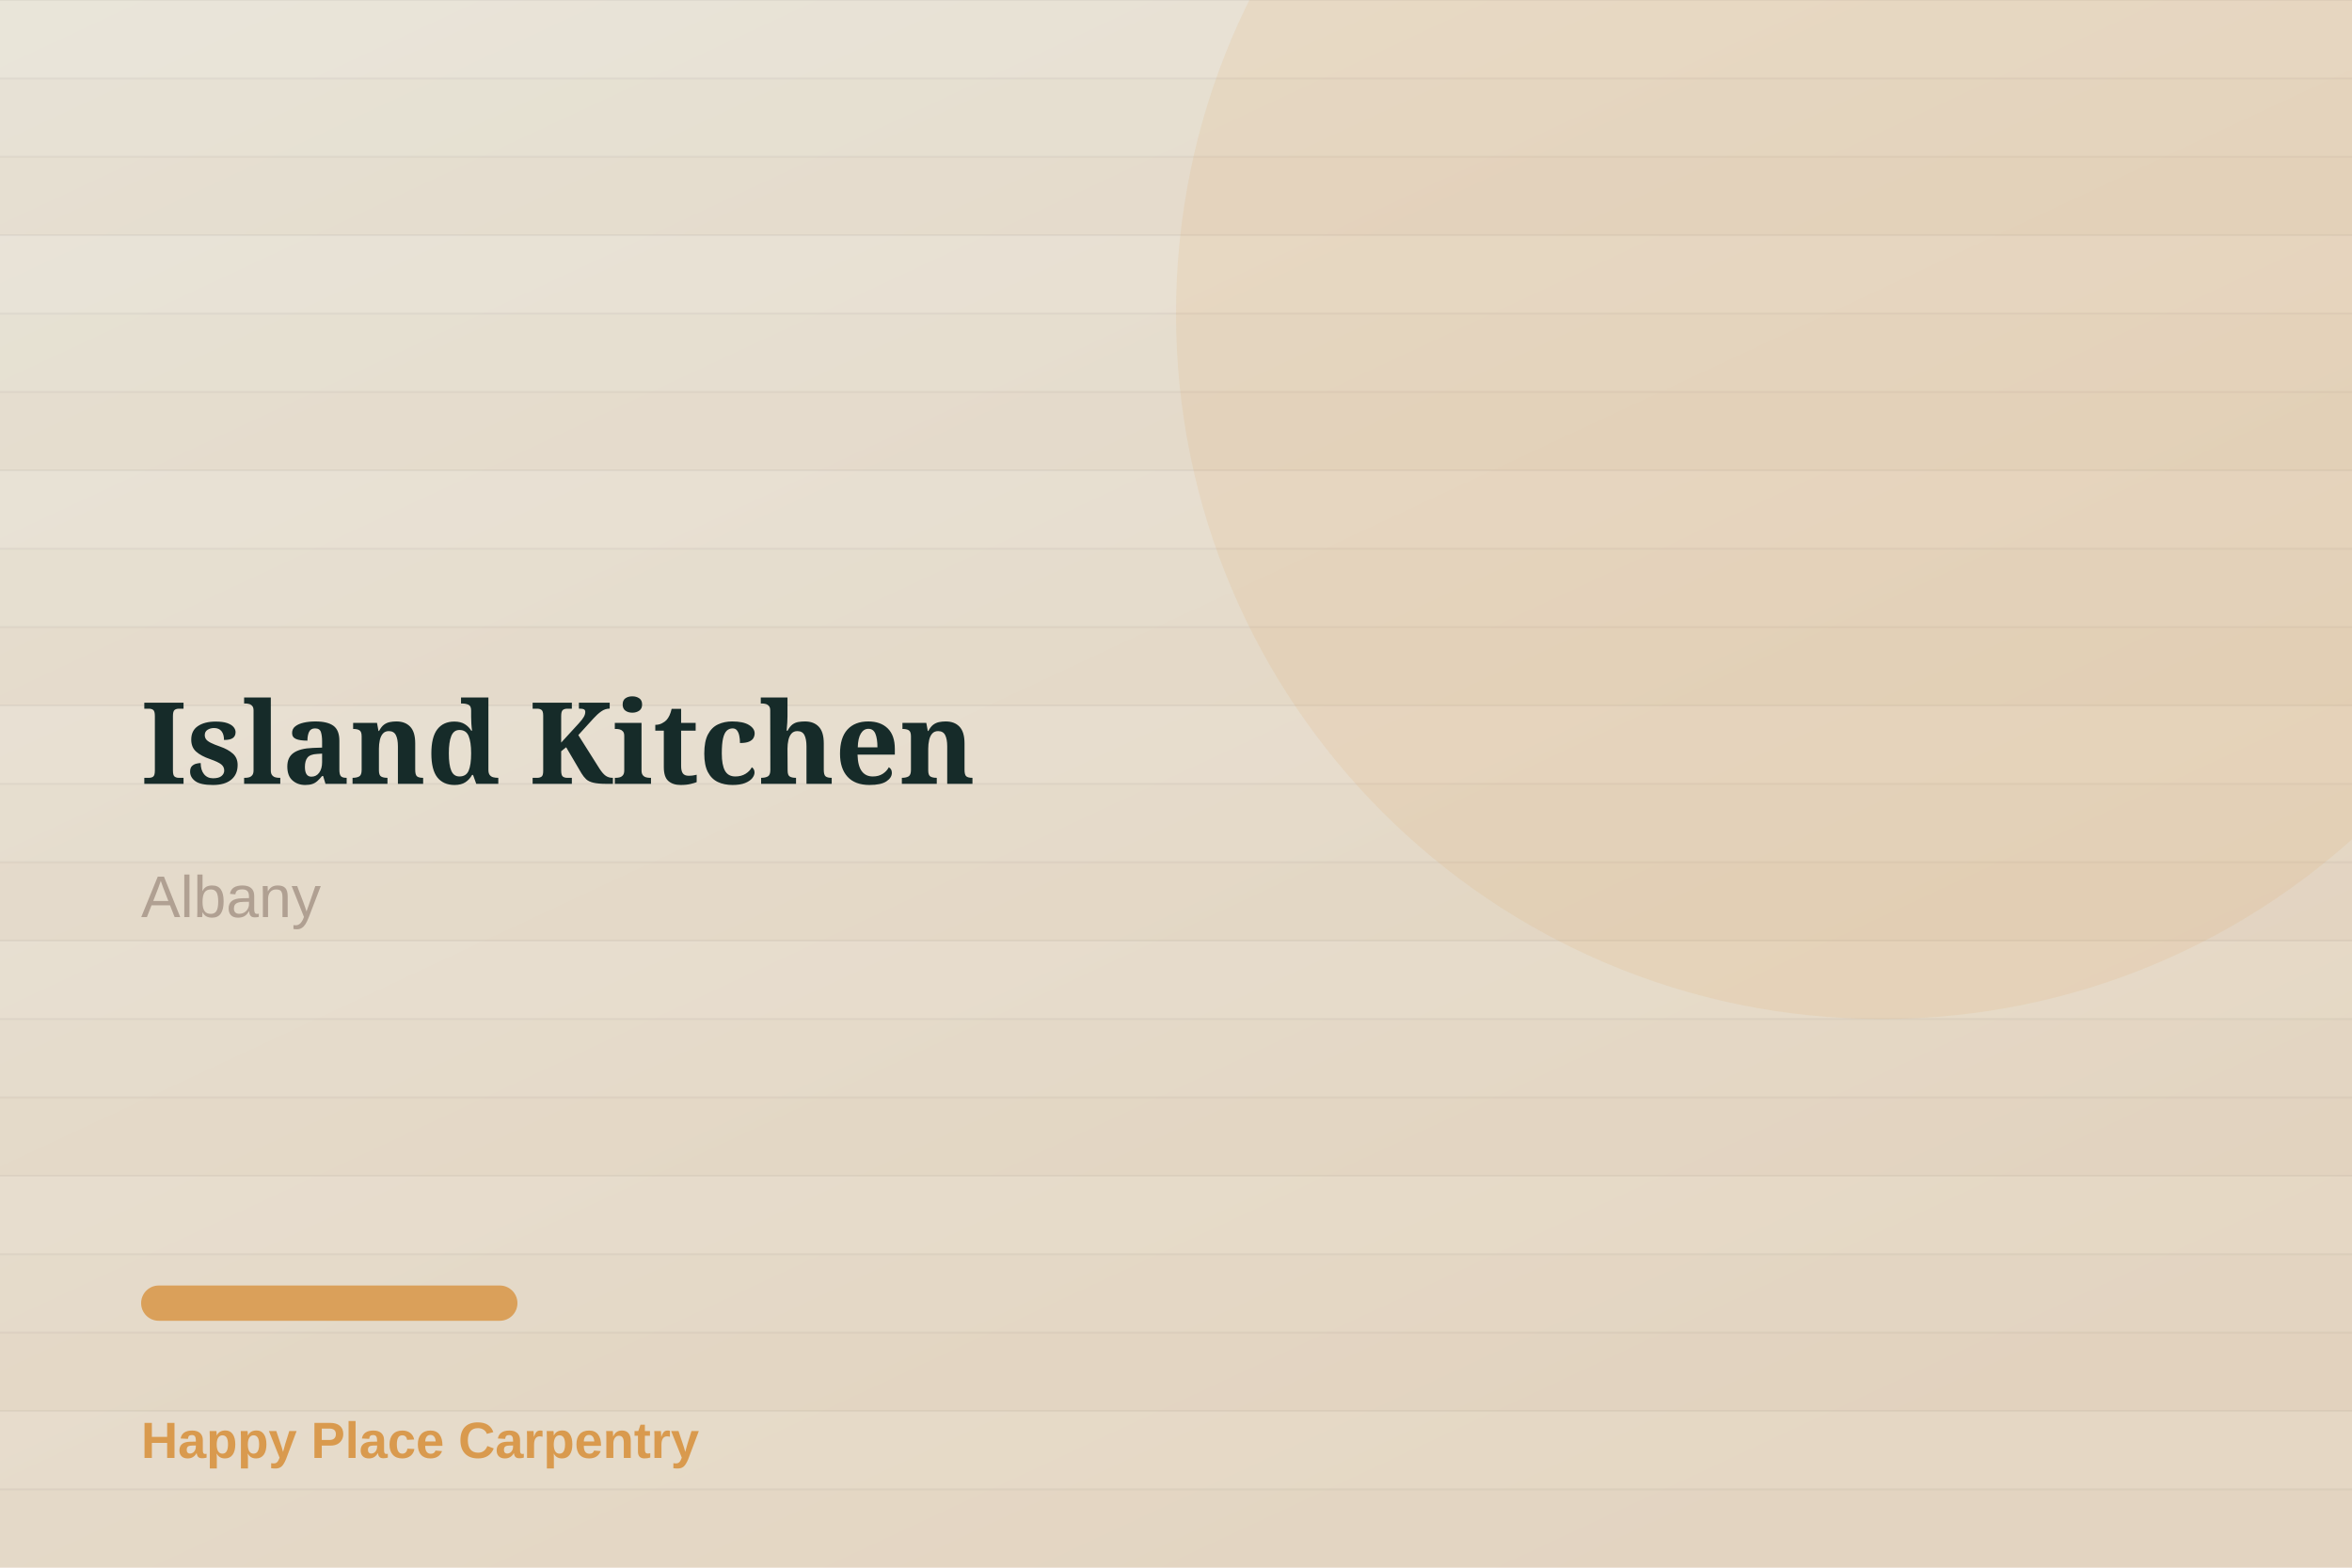
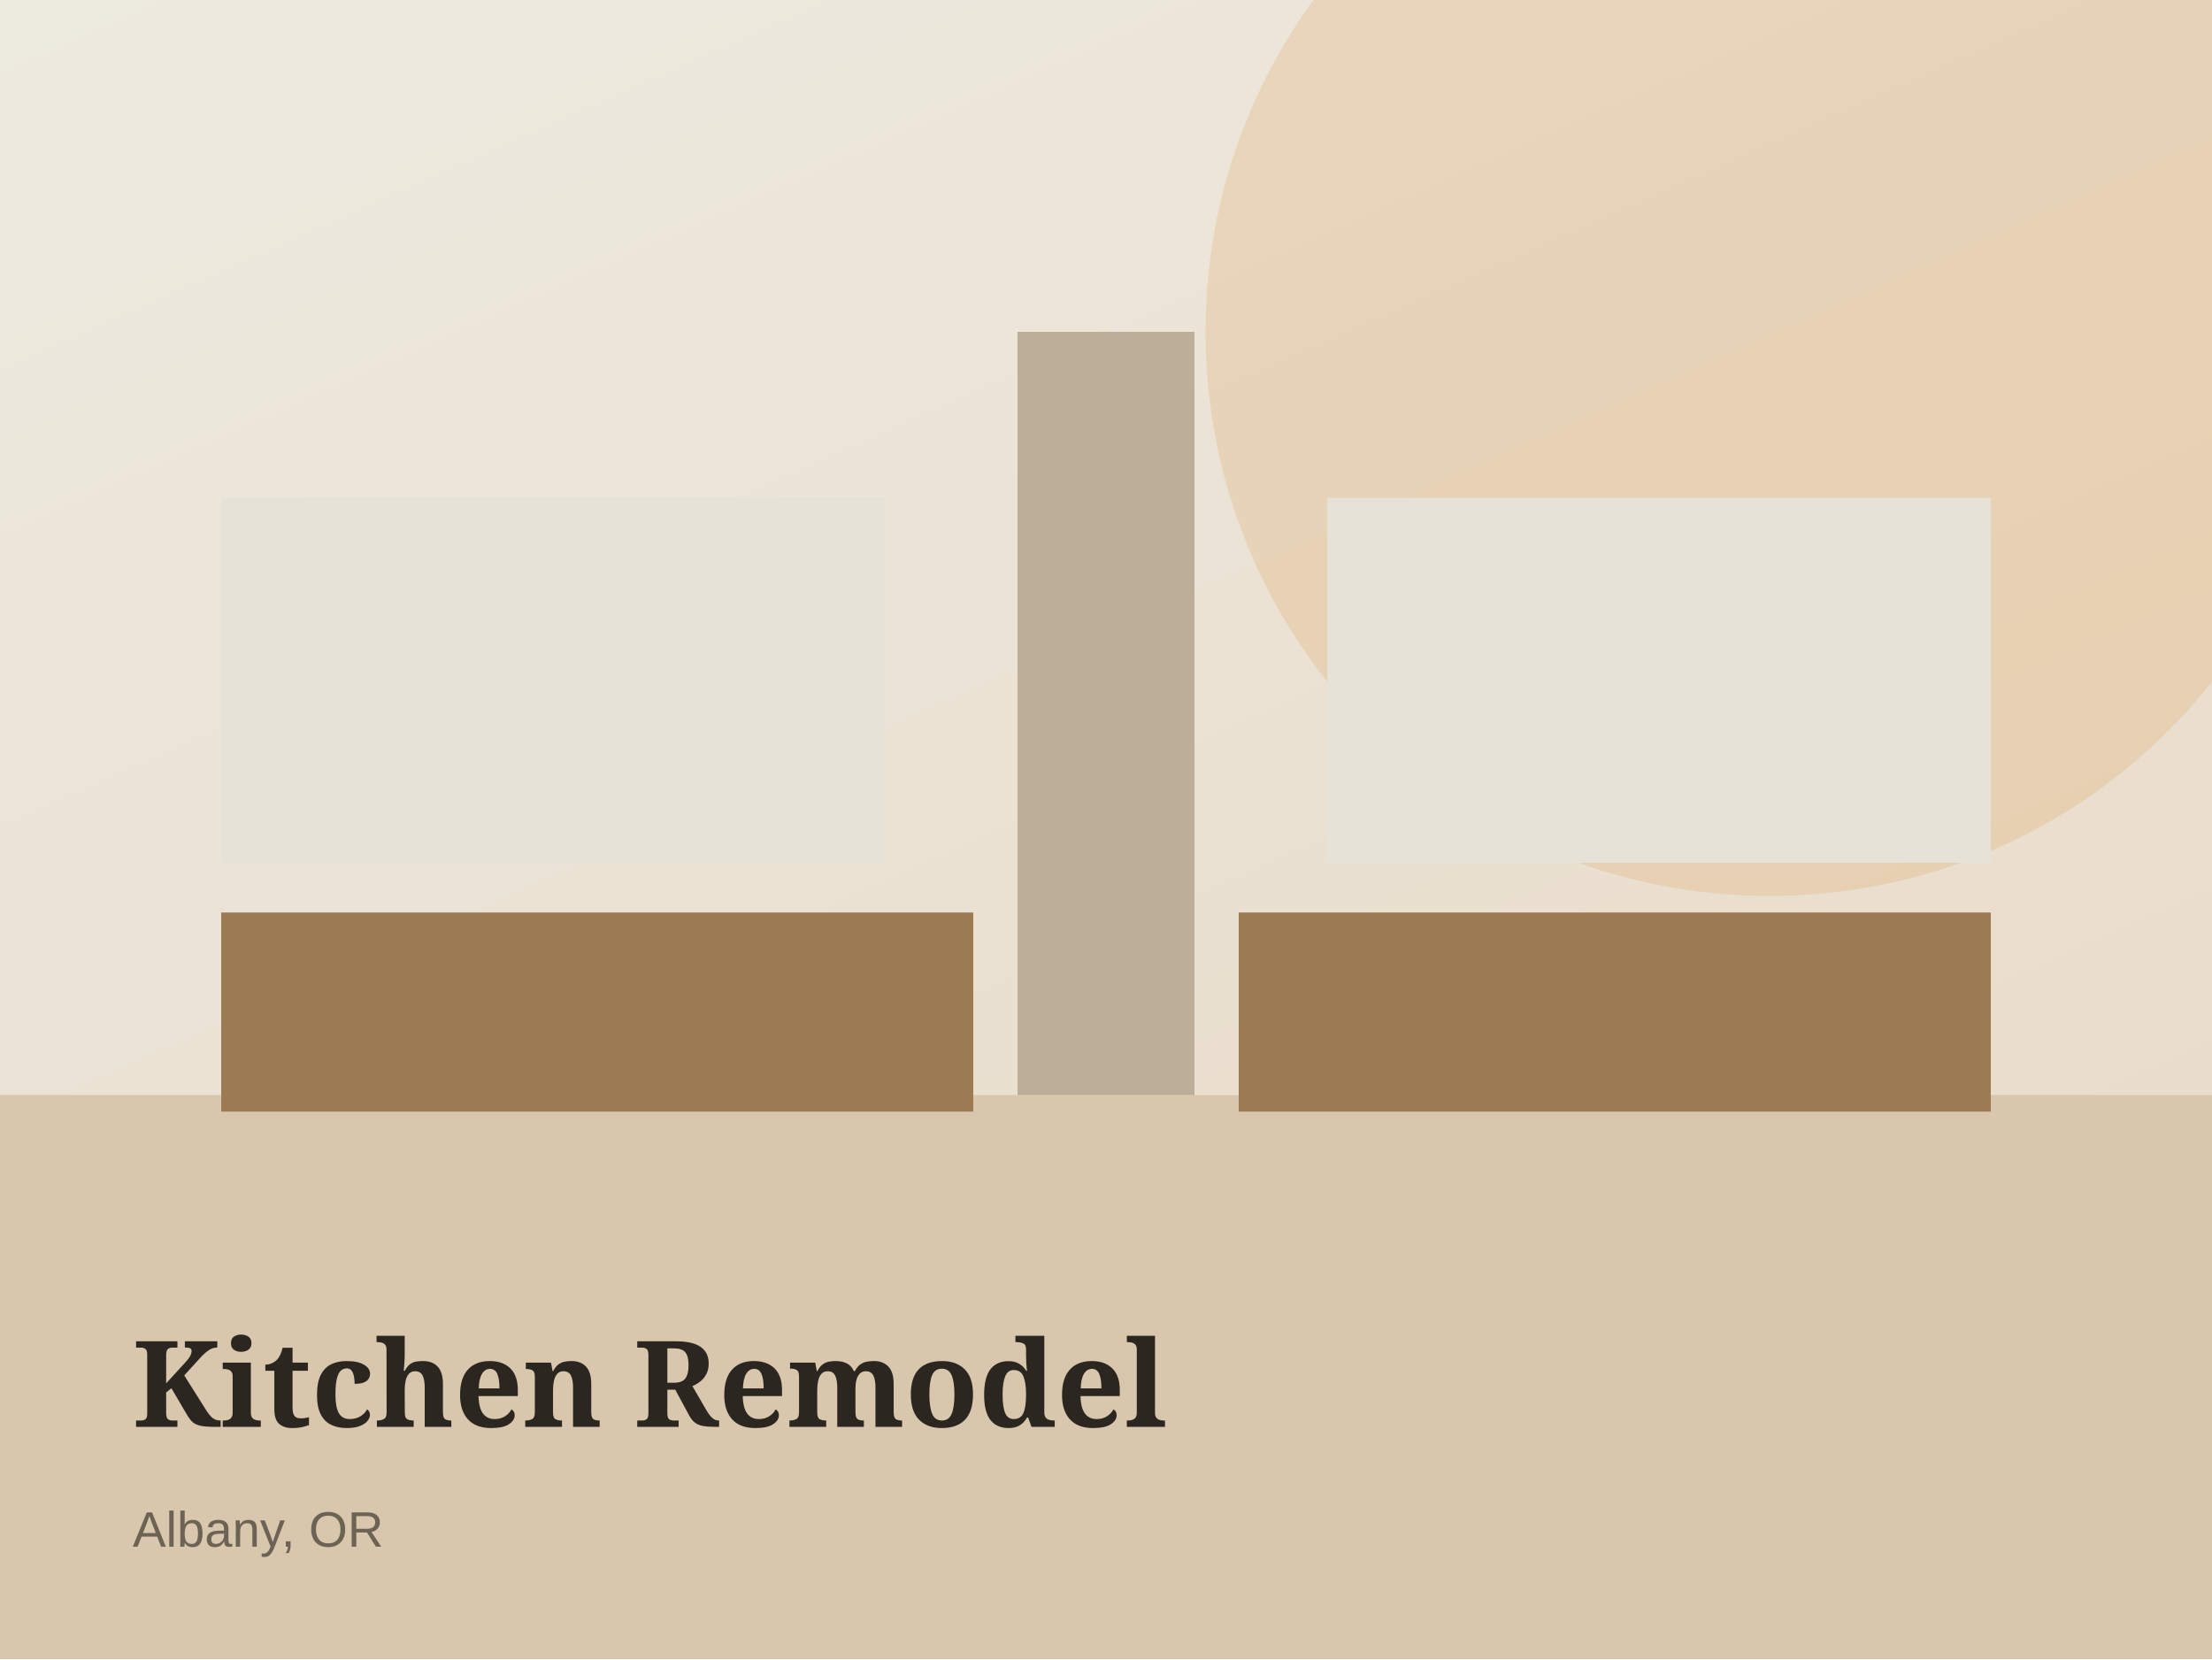
- <svg xmlns="http://www.w3.org/2000/svg" width="1200" height="800" viewBox="0 0 1200 800" role="img" aria-label="Island Kitchen">
+ <svg xmlns="http://www.w3.org/2000/svg" width="1200" height="900" viewBox="0 0 1200 900" role="img" aria-label="Kitchen Remodel">
  <defs>
-     <linearGradient id="g" x1="0" y1="0" x2="0.7" y2="1">
+     <linearGradient id="g" x1="0" y1="0" x2="0.6" y2="1">
      <stop offset="0" stop-color="#EDEAE0" />
      <stop offset="1" stop-color="#E9DBC9" />
    </linearGradient>
  </defs>
-   <rect width="1200" height="800" fill="url(#g)" />
-   <rect x="0" y="0" width="1200" height="40" fill="#9c7a52" opacity="0.05" />
-   <line x1="0" y1="0" x2="1200" y2="0" stroke="#000" stroke-opacity="0.04" />
-   <rect x="0" y="40" width="1200" height="40" fill="#9c7a52" opacity="0.07" />
-   <line x1="0" y1="40" x2="1200" y2="40" stroke="#000" stroke-opacity="0.04" />
-   <rect x="0" y="80" width="1200" height="40" fill="#9c7a52" opacity="0.09" />
-   <line x1="0" y1="80" x2="1200" y2="80" stroke="#000" stroke-opacity="0.04" />
-   <rect x="0" y="120" width="1200" height="40" fill="#9c7a52" opacity="0.05" />
-   <line x1="0" y1="120" x2="1200" y2="120" stroke="#000" stroke-opacity="0.04" />
-   <rect x="0" y="160" width="1200" height="40" fill="#9c7a52" opacity="0.07" />
-   <line x1="0" y1="160" x2="1200" y2="160" stroke="#000" stroke-opacity="0.04" />
-   <rect x="0" y="200" width="1200" height="40" fill="#9c7a52" opacity="0.09" />
-   <line x1="0" y1="200" x2="1200" y2="200" stroke="#000" stroke-opacity="0.04" />
-   <rect x="0" y="240" width="1200" height="40" fill="#9c7a52" opacity="0.05" />
-   <line x1="0" y1="240" x2="1200" y2="240" stroke="#000" stroke-opacity="0.04" />
-   <rect x="0" y="280" width="1200" height="40" fill="#9c7a52" opacity="0.07" />
-   <line x1="0" y1="280" x2="1200" y2="280" stroke="#000" stroke-opacity="0.04" />
-   <rect x="0" y="320" width="1200" height="40" fill="#9c7a52" opacity="0.09" />
-   <line x1="0" y1="320" x2="1200" y2="320" stroke="#000" stroke-opacity="0.04" />
-   <rect x="0" y="360" width="1200" height="40" fill="#9c7a52" opacity="0.05" />
-   <line x1="0" y1="360" x2="1200" y2="360" stroke="#000" stroke-opacity="0.04" />
-   <rect x="0" y="400" width="1200" height="40" fill="#9c7a52" opacity="0.07" />
-   <line x1="0" y1="400" x2="1200" y2="400" stroke="#000" stroke-opacity="0.04" />
-   <rect x="0" y="440" width="1200" height="40" fill="#9c7a52" opacity="0.09" />
-   <line x1="0" y1="440" x2="1200" y2="440" stroke="#000" stroke-opacity="0.04" />
-   <rect x="0" y="480" width="1200" height="40" fill="#9c7a52" opacity="0.05" />
-   <line x1="0" y1="480" x2="1200" y2="480" stroke="#000" stroke-opacity="0.04" />
-   <rect x="0" y="520" width="1200" height="40" fill="#9c7a52" opacity="0.07" />
-   <line x1="0" y1="520" x2="1200" y2="520" stroke="#000" stroke-opacity="0.04" />
-   <rect x="0" y="560" width="1200" height="40" fill="#9c7a52" opacity="0.09" />
-   <line x1="0" y1="560" x2="1200" y2="560" stroke="#000" stroke-opacity="0.04" />
-   <rect x="0" y="600" width="1200" height="40" fill="#9c7a52" opacity="0.05" />
-   <line x1="0" y1="600" x2="1200" y2="600" stroke="#000" stroke-opacity="0.04" />
-   <rect x="0" y="640" width="1200" height="40" fill="#9c7a52" opacity="0.07" />
-   <line x1="0" y1="640" x2="1200" y2="640" stroke="#000" stroke-opacity="0.04" />
-   <rect x="0" y="680" width="1200" height="40" fill="#9c7a52" opacity="0.09" />
-   <line x1="0" y1="680" x2="1200" y2="680" stroke="#000" stroke-opacity="0.04" />
-   <rect x="0" y="720" width="1200" height="40" fill="#9c7a52" opacity="0.05" />
-   <line x1="0" y1="720" x2="1200" y2="720" stroke="#000" stroke-opacity="0.04" />
-   <rect x="0" y="760" width="1200" height="40" fill="#9c7a52" opacity="0.07" />
-   <line x1="0" y1="760" x2="1200" y2="760" stroke="#000" stroke-opacity="0.04" />
-   <circle cx="960" cy="160" r="360" fill="#d99a4e" opacity="0.12" />
-   <rect x="72" y="656" width="192" height="18" rx="9" fill="#d99a4e" opacity="0.9" />
-   <text x="72" y="400" font-family="Georgia, serif" font-size="58" font-weight="700" fill="#162b29">Island Kitchen</text>
-   <text x="72" y="468" font-family="Arial, sans-serif" font-size="30" fill="#B0A092">Albany</text>
-   <text x="72" y="744" font-family="Arial, sans-serif" font-size="26" fill="#d99a4e" font-weight="700">Happy Place Carpentry</text>
+   <rect width="1200" height="900" fill="url(#g)" />
+   <circle cx="960" cy="180" r="306" fill="#d99a4e" opacity="0.22" />
+   <rect x="0" y="594" width="1200" height="306" fill="#d8c7ad" />
+   <rect x="120" y="495" width="408" height="108" fill="#9c7a52" />
+   <rect x="672" y="495" width="408" height="108" fill="#9c7a52" />
+   <rect x="552" y="180" width="96" height="414" fill="#bcae98" />
+   <rect x="120" y="270" width="360" height="198" fill="#e7e2d8" />
+   <rect x="720" y="270" width="360" height="198" fill="#e7e2d8" />
+   <text x="72" y="774" font-family="Georgia, serif" font-size="65" font-weight="700" fill="#2b2620">Kitchen Remodel</text>
+   <text x="72" y="839" font-family="Arial, sans-serif" font-size="27" fill="rgba(43,38,32,0.62)">Albany, OR</text>
</svg>
